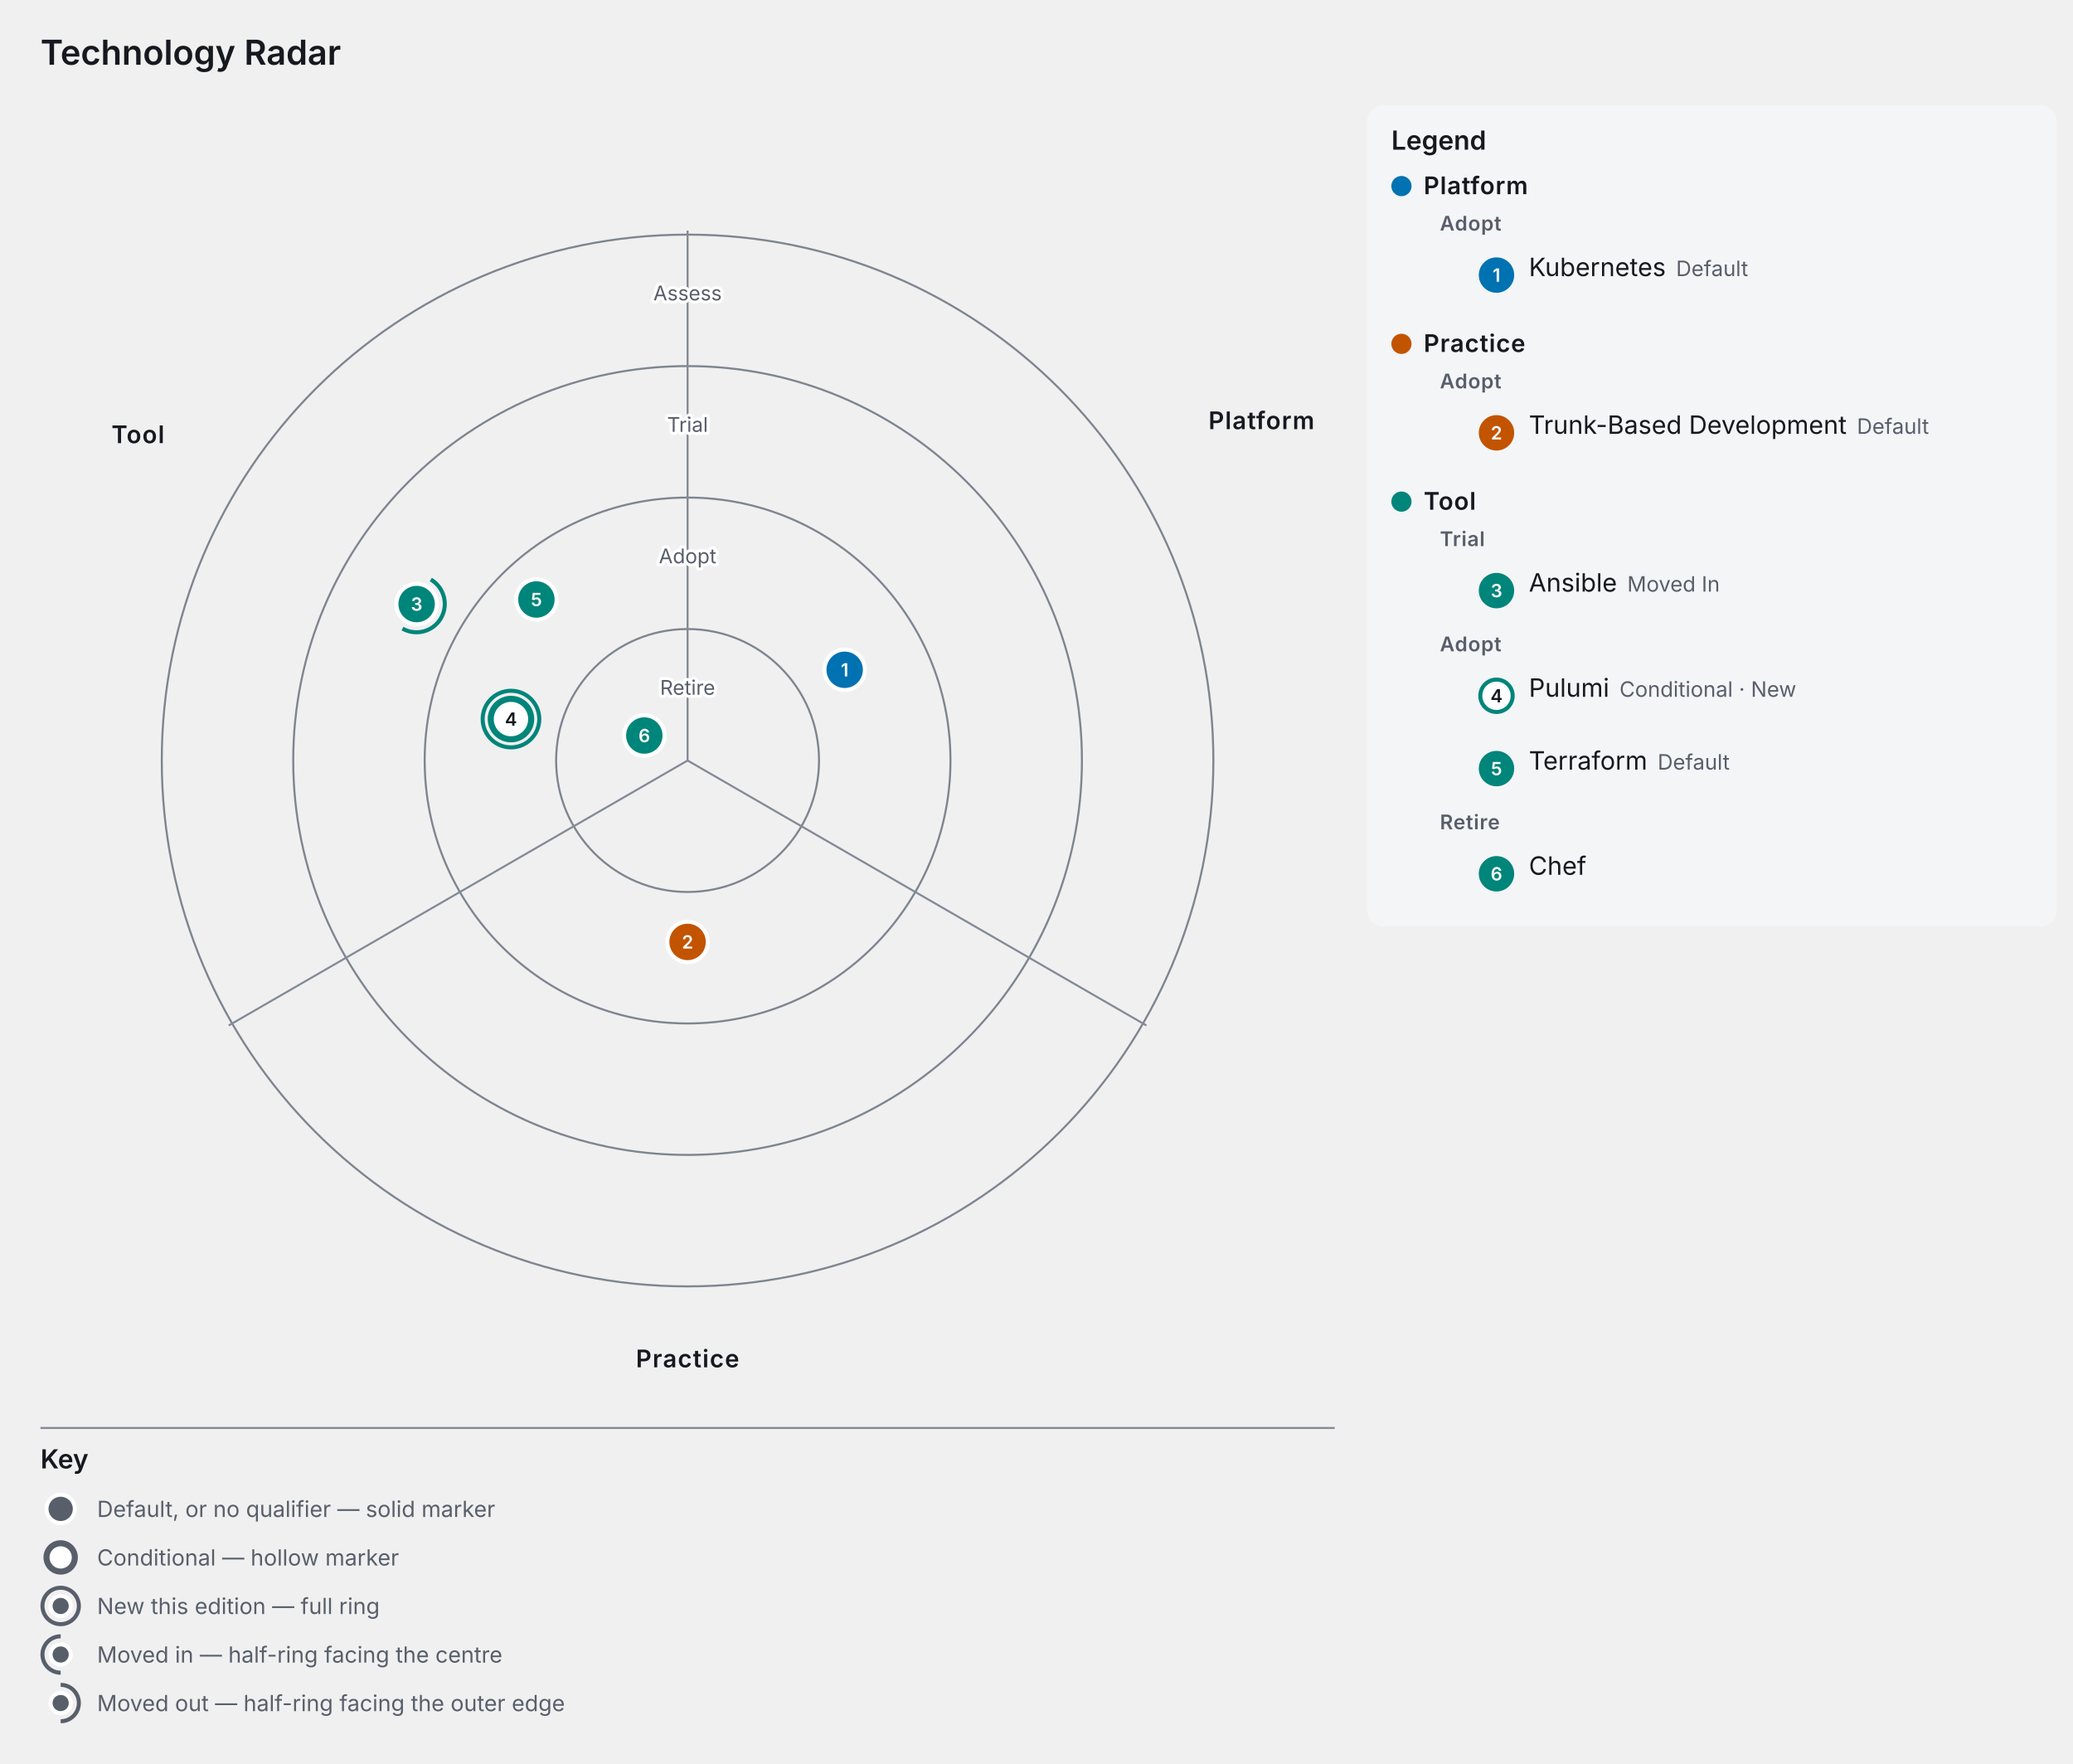
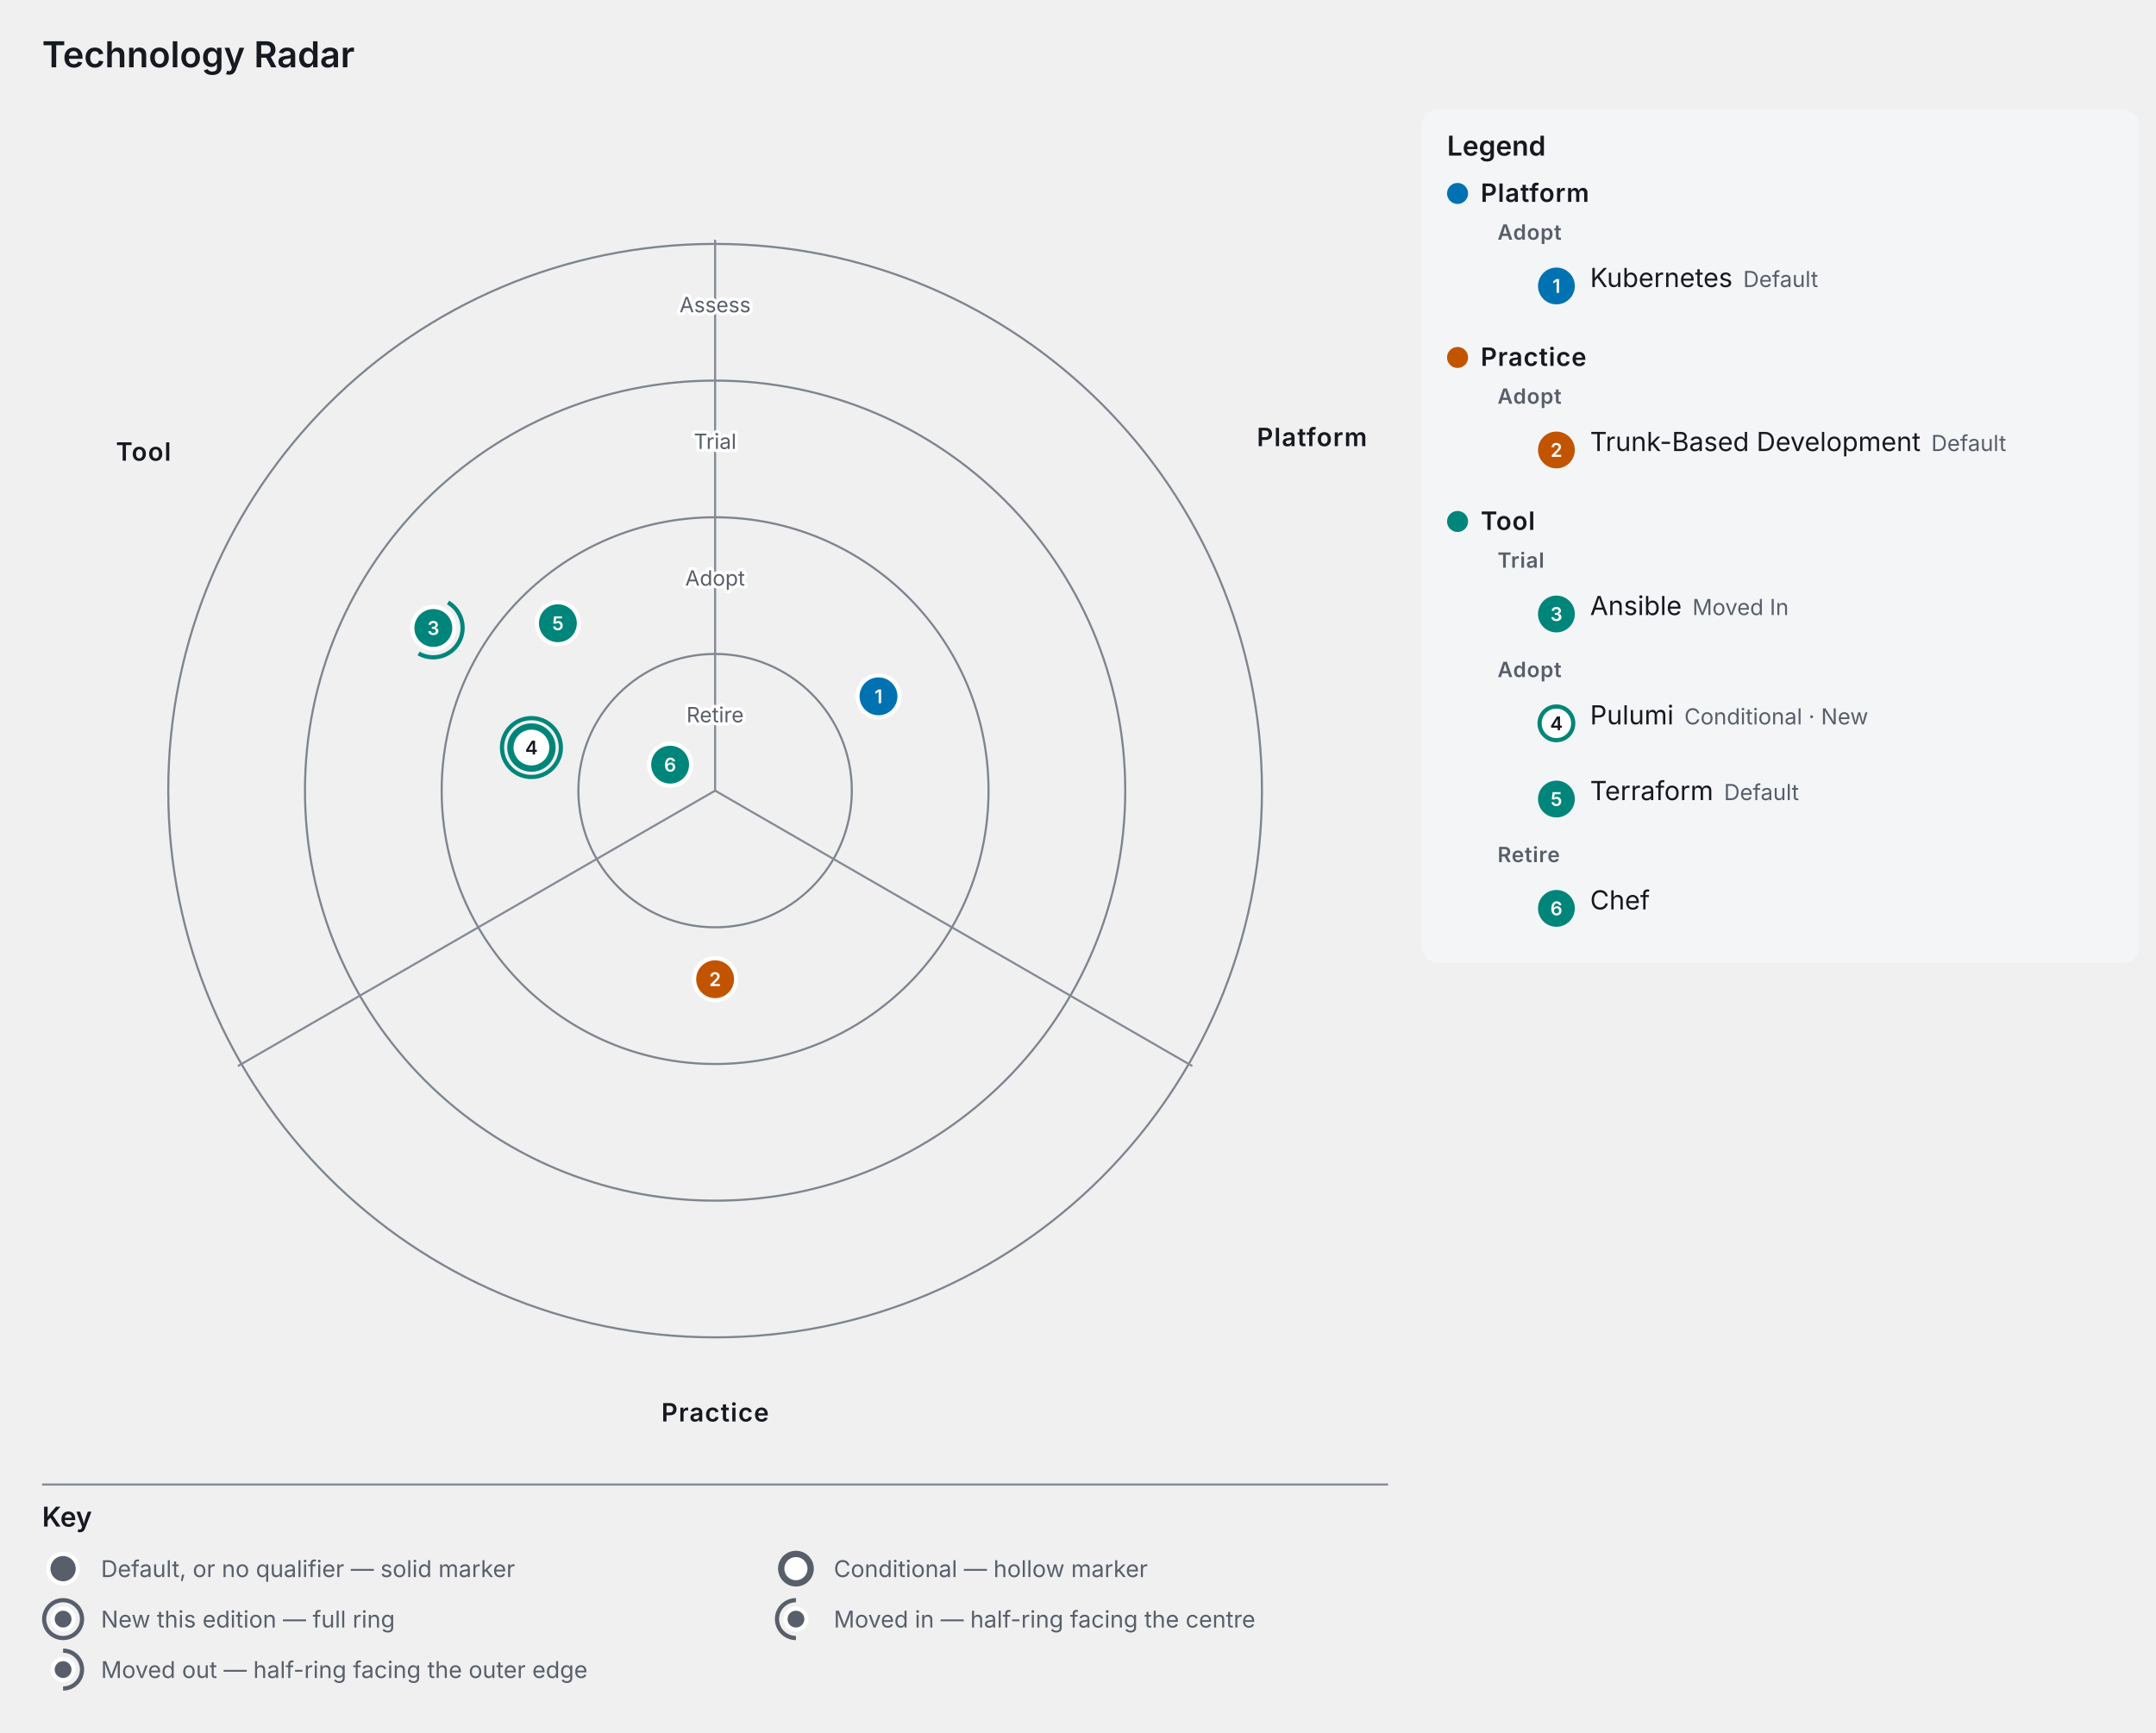
- <svg xmlns="http://www.w3.org/2000/svg" viewBox="0 0 1025.077 872">
+ <svg xmlns="http://www.w3.org/2000/svg" viewBox="0 0 1025.077 824">
  <g>
    <g transform="translate(20 10)">
      <g role="heading" aria-level="1">
        <text x="0" y="22" font-family="Inter" font-size="17" font-weight="600" fill="#16191F">Technology Radar</text>
      </g>
    </g>
    <g transform="translate(10 46)">
      <g transform="translate(330 330)" role="group" aria-label="Technology radar: 3 quadrants, 4 rings, 6 items">
        <circle cx="0" cy="0" r="260" fill="none" stroke="#7E858F" stroke-width="1" />
        <circle cx="0" cy="0" r="195" fill="none" stroke="#7E858F" stroke-width="1" />
        <circle cx="0" cy="0" r="130" fill="none" stroke="#7E858F" stroke-width="1" />
        <circle cx="0" cy="0" r="65" fill="none" stroke="#7E858F" stroke-width="1" />
        <line x1="0" y1="0" x2="0" y2="-262" stroke="#848B96" stroke-width="1" />
        <line x1="0" y1="0" x2="226.899" y2="131" stroke="#848B96" stroke-width="1" />
        <line x1="0" y1="0" x2="-226.899" y2="131" stroke="#848B96" stroke-width="1" />
        <text x="283.77" y="-163.835" font-family="Inter" font-size="12" font-weight="600" letter-spacing="0.48" text-anchor="middle" fill="#16191F">Platform</text>
        <text x="0" y="300" font-family="Inter" font-size="12" font-weight="600" letter-spacing="0.48" text-anchor="middle" fill="#16191F">Practice</text>
        <text x="-271.784" y="-156.915" font-family="Inter" font-size="12" font-weight="600" letter-spacing="0.48" text-anchor="middle" fill="#16191F">Tool</text>
        <text x="0" y="-227.5" font-family="Inter" font-size="10" font-weight="400" text-anchor="middle" fill="none" stroke="#FFFFFF" stroke-width="3" stroke-linejoin="round" aria-hidden="true">Assess</text>
        <text x="0" y="-162.5" font-family="Inter" font-size="10" font-weight="400" text-anchor="middle" fill="none" stroke="#FFFFFF" stroke-width="3" stroke-linejoin="round" aria-hidden="true">Trial</text>
        <text x="0" y="-97.5" font-family="Inter" font-size="10" font-weight="400" text-anchor="middle" fill="none" stroke="#FFFFFF" stroke-width="3" stroke-linejoin="round" aria-hidden="true">Adopt</text>
        <text x="0" y="-32.5" font-family="Inter" font-size="10" font-weight="400" text-anchor="middle" fill="none" stroke="#FFFFFF" stroke-width="3" stroke-linejoin="round" aria-hidden="true">Retire</text>
        <text x="0" y="-227.5" font-family="Inter" font-size="10" font-weight="400" text-anchor="middle" fill="#585F6B">Assess</text>
        <text x="0" y="-162.5" font-family="Inter" font-size="10" font-weight="400" text-anchor="middle" fill="#585F6B">Trial</text>
        <text x="0" y="-97.5" font-family="Inter" font-size="10" font-weight="400" text-anchor="middle" fill="#585F6B">Adopt</text>
        <text x="0" y="-32.5" font-family="Inter" font-size="10" font-weight="400" text-anchor="middle" fill="#585F6B">Retire</text>
        <g role="img" aria-label="1. Kubernetes, Default; Platform quadrant, Adopt ring">
          <circle cx="77.682" cy="-44.85" r="10" fill="#0072B2" stroke="#FFFFFF" stroke-width="2" />
          <text x="77.682" y="-41.576" font-family="Inter" font-size="9" font-weight="600" text-anchor="middle" fill="#FFFFFF">1</text>
        </g>
        <g role="img" aria-label="2. Trunk-Based Development, Default; Practice quadrant, Adopt ring">
          <circle cx="0" cy="89.7" r="10" fill="#C25400" stroke="#FFFFFF" stroke-width="2" />
          <text x="0" y="92.974" font-family="Inter" font-size="9" font-weight="600" text-anchor="middle" fill="#FFFFFF">2</text>
        </g>
        <g role="img" aria-label="3. Ansible, Moved In; Tool quadrant, Trial ring">
          <path d="M -126.974 -89.474 A 14 14 0 0 1 -140.974 -65.226" fill="none" stroke="#00857A" stroke-width="2" />
          <circle cx="-133.974" cy="-77.35" r="10" fill="#00857A" stroke="#FFFFFF" stroke-width="2" />
          <text x="-133.974" y="-74.076" font-family="Inter" font-size="9" font-weight="600" text-anchor="middle" fill="#FFFFFF">3</text>
        </g>
        <g role="img" aria-label="4. Pulumi, Conditional, New; Tool quadrant, Adopt ring">
          <circle cx="-87.33" cy="-20.483" r="14" fill="none" stroke="#00857A" stroke-width="2" />
          <circle cx="-87.33" cy="-20.483" r="10" fill="#FFFFFF" stroke="#00857A" stroke-width="3" />
          <text x="-87.33" y="-17.209" font-family="Inter" font-size="9" font-weight="600" text-anchor="middle" fill="#16191F">4</text>
        </g>
        <g role="img" aria-label="5. Terraform, Default; Tool quadrant, Adopt ring">
          <circle cx="-74.753" cy="-79.603" r="10" fill="#00857A" stroke="#FFFFFF" stroke-width="2" />
          <text x="-74.753" y="-76.329" font-family="Inter" font-size="9" font-weight="600" text-anchor="middle" fill="#FFFFFF">5</text>
        </g>
        <g role="img" aria-label="6. Chef; Tool quadrant, Retire ring">
          <circle cx="-21.391" cy="-12.35" r="10" fill="#00857A" stroke="#FFFFFF" stroke-width="2" />
          <text x="-21.391" y="-9.076" font-family="Inter" font-size="9" font-weight="600" text-anchor="middle" fill="#FFFFFF">6</text>
        </g>
      </g>
    </g>
    <g aria-hidden="true">
      <line x1="20" y1="706" x2="660" y2="706" stroke="#848B96" stroke-width="1" />
    </g>
    <g transform="translate(20 706)">
      <g role="heading" aria-level="2">
        <text x="0" y="20" font-family="Inter" font-size="13" font-weight="600" fill="#16191F">Key</text>
      </g>
      <g aria-hidden="true">
        <circle cx="10" cy="40" r="7" fill="#585F6B" stroke="#FFFFFF" stroke-width="2" />
      </g>
      <text x="28" y="44" font-family="Inter" font-size="11" font-weight="400" fill="#585F6B">Default, or no qualifier — solid marker</text>
      <g aria-hidden="true">
-         <circle cx="10" cy="64" r="7" fill="#FFFFFF" stroke="#585F6B" stroke-width="3" />
+         <circle cx="358.429" cy="40" r="7" fill="#FFFFFF" stroke="#585F6B" stroke-width="3" />
      </g>
-       <text x="28" y="68" font-family="Inter" font-size="11" font-weight="400" fill="#585F6B">Conditional — hollow marker</text>
+       <text x="376.429" y="44" font-family="Inter" font-size="11" font-weight="400" fill="#585F6B">Conditional — hollow marker</text>
      <g aria-hidden="true">
-         <circle cx="10" cy="88" r="9" fill="none" stroke="#585F6B" stroke-width="2" />
+         <circle cx="10" cy="64" r="9" fill="none" stroke="#585F6B" stroke-width="2" />
+         <circle cx="10" cy="64" r="5" fill="#585F6B" stroke="#FFFFFF" stroke-width="2" />
+       </g>
+       <text x="28" y="68" font-family="Inter" font-size="11" font-weight="400" fill="#585F6B">New this edition — full ring</text>
+       <g aria-hidden="true">
+         <path d="M 358.429 73 A 9 9 0 0 1 358.429 55" fill="none" stroke="#585F6B" stroke-width="2" />
+         <circle cx="358.429" cy="64" r="5" fill="#585F6B" stroke="#FFFFFF" stroke-width="2" />
+       </g>
+       <text x="376.429" y="68" font-family="Inter" font-size="11" font-weight="400" fill="#585F6B">Moved in — half-ring facing the centre</text>
+       <g aria-hidden="true">
+         <path d="M 10 79 A 9 9 0 0 1 10 97" fill="none" stroke="#585F6B" stroke-width="2" />
        <circle cx="10" cy="88" r="5" fill="#585F6B" stroke="#FFFFFF" stroke-width="2" />
      </g>
-       <text x="28" y="92" font-family="Inter" font-size="11" font-weight="400" fill="#585F6B">New this edition — full ring</text>
-       <g aria-hidden="true">
-         <path d="M 10 121 A 9 9 0 0 1 10 103" fill="none" stroke="#585F6B" stroke-width="2" />
-         <circle cx="10" cy="112" r="5" fill="#585F6B" stroke="#FFFFFF" stroke-width="2" />
-       </g>
-       <text x="28" y="116" font-family="Inter" font-size="11" font-weight="400" fill="#585F6B">Moved in — half-ring facing the centre</text>
-       <g aria-hidden="true">
-         <path d="M 10 127 A 9 9 0 0 1 10 145" fill="none" stroke="#585F6B" stroke-width="2" />
-         <circle cx="10" cy="136" r="5" fill="#585F6B" stroke="#FFFFFF" stroke-width="2" />
-       </g>
-       <text x="28" y="140" font-family="Inter" font-size="11" font-weight="400" fill="#585F6B">Moved out — half-ring facing the outer edge</text>
+       <text x="28" y="92" font-family="Inter" font-size="11" font-weight="400" fill="#585F6B">Moved out — half-ring facing the outer edge</text>
    </g>
    <g transform="translate(676 52)">
      <rect x="0" y="0" width="341.077" height="406" rx="8" fill="#F4F5F7" stroke="none" />
      <g transform="translate(12 8)">
        <g role="heading" aria-level="2">
          <text x="0" y="14" font-family="Inter" font-size="13" font-weight="600" fill="#16191F">Legend</text>
        </g>
        <g aria-hidden="true">
          <circle cx="5" cy="32" r="5" fill="#0072B2" stroke="none" />
        </g>
        <g role="heading" aria-level="3">
          <text x="16" y="36" font-family="Inter" font-size="12" font-weight="600" letter-spacing="0.36" fill="#16191F">Platform</text>
        </g>
        <g role="heading" aria-level="4">
          <text x="24" y="54" font-family="Inter" font-size="10" font-weight="600" letter-spacing="0.3" fill="#585F6B">Adopt</text>
        </g>
        <g role="img" aria-label="1. Kubernetes, Default; Platform quadrant, Adopt ring">
          <rect x="38" y="58" width="283.077" height="36" rx="6" fill="#F4F5F7" stroke="none" />
          <circle cx="52" cy="76" r="8" fill="#0072B2" stroke="#0072B2" stroke-width="1.5" />
          <text x="52" y="79.274" font-family="Inter" font-size="9" font-weight="600" text-anchor="middle" fill="#FFFFFF">1</text>
          <text x="68" y="76.5" font-family="Inter" font-size="12.5" font-weight="400" fill="#16191F">Kubernetes<tspan dx="5.047" font-size="10.5" font-weight="400" fill="#585F6B"> Default</tspan>
          </text>
        </g>
        <g aria-hidden="true">
          <circle cx="5" cy="110" r="5" fill="#C25400" stroke="none" />
        </g>
        <g role="heading" aria-level="3">
          <text x="16" y="114" font-family="Inter" font-size="12" font-weight="600" letter-spacing="0.36" fill="#16191F">Practice</text>
        </g>
        <g role="heading" aria-level="4">
          <text x="24" y="132" font-family="Inter" font-size="10" font-weight="600" letter-spacing="0.3" fill="#585F6B">Adopt</text>
        </g>
        <g role="img" aria-label="2. Trunk-Based Development, Default; Practice quadrant, Adopt ring">
          <rect x="38" y="136" width="283.077" height="36" rx="6" fill="#F4F5F7" stroke="none" />
          <circle cx="52" cy="154" r="8" fill="#C25400" stroke="#C25400" stroke-width="1.5" />
          <text x="52" y="157.274" font-family="Inter" font-size="9" font-weight="600" text-anchor="middle" fill="#FFFFFF">2</text>
          <text x="68" y="154.5" font-family="Inter" font-size="12.5" font-weight="400" fill="#16191F">Trunk-Based Development<tspan dx="5.047" font-size="10.5" font-weight="400" fill="#585F6B"> Default</tspan>
          </text>
        </g>
        <g aria-hidden="true">
          <circle cx="5" cy="188" r="5" fill="#00857A" stroke="none" />
        </g>
        <g role="heading" aria-level="3">
          <text x="16" y="192" font-family="Inter" font-size="12" font-weight="600" letter-spacing="0.36" fill="#16191F">Tool</text>
        </g>
        <g role="heading" aria-level="4">
          <text x="24" y="210" font-family="Inter" font-size="10" font-weight="600" letter-spacing="0.3" fill="#585F6B">Trial</text>
        </g>
        <g role="img" aria-label="3. Ansible, Moved In; Tool quadrant, Trial ring">
          <rect x="38" y="214" width="283.077" height="36" rx="6" fill="#F4F5F7" stroke="none" />
          <circle cx="52" cy="232" r="8" fill="#00857A" stroke="#00857A" stroke-width="1.5" />
          <text x="52" y="235.274" font-family="Inter" font-size="9" font-weight="600" text-anchor="middle" fill="#FFFFFF">3</text>
          <text x="68" y="232.5" font-family="Inter" font-size="12.5" font-weight="400" fill="#16191F">Ansible<tspan dx="5.047" font-size="10.5" font-weight="400" fill="#585F6B"> Moved In</tspan>
          </text>
        </g>
        <g role="heading" aria-level="4">
          <text x="24" y="262" font-family="Inter" font-size="10" font-weight="600" letter-spacing="0.3" fill="#585F6B">Adopt</text>
        </g>
        <g role="img" aria-label="4. Pulumi, Conditional, New; Tool quadrant, Adopt ring">
          <rect x="38" y="266" width="283.077" height="36" rx="6" fill="#F4F5F7" stroke="none" />
          <circle cx="52" cy="284" r="8" fill="#FFFFFF" stroke="#00857A" stroke-width="2" />
          <text x="52" y="287.274" font-family="Inter" font-size="9" font-weight="600" text-anchor="middle" fill="#16191F">4</text>
          <text x="68" y="284.5" font-family="Inter" font-size="12.5" font-weight="400" fill="#16191F">Pulumi<tspan dx="5.047" font-size="10.5" font-weight="400" fill="#585F6B"> Conditional · New</tspan>
          </text>
        </g>
        <g role="img" aria-label="5. Terraform, Default; Tool quadrant, Adopt ring">
          <rect x="38" y="302" width="283.077" height="36" rx="6" fill="#F4F5F7" stroke="none" />
          <circle cx="52" cy="320" r="8" fill="#00857A" stroke="#00857A" stroke-width="1.5" />
          <text x="52" y="323.274" font-family="Inter" font-size="9" font-weight="600" text-anchor="middle" fill="#FFFFFF">5</text>
          <text x="68" y="320.5" font-family="Inter" font-size="12.5" font-weight="400" fill="#16191F">Terraform<tspan dx="5.047" font-size="10.5" font-weight="400" fill="#585F6B"> Default</tspan>
          </text>
        </g>
        <g role="heading" aria-level="4">
          <text x="24" y="350" font-family="Inter" font-size="10" font-weight="600" letter-spacing="0.3" fill="#585F6B">Retire</text>
        </g>
        <g role="img" aria-label="6. Chef; Tool quadrant, Retire ring">
          <rect x="38" y="354" width="283.077" height="36" rx="6" fill="#F4F5F7" stroke="none" />
          <circle cx="52" cy="372" r="8" fill="#00857A" stroke="#00857A" stroke-width="1.5" />
          <text x="52" y="375.274" font-family="Inter" font-size="9" font-weight="600" text-anchor="middle" fill="#FFFFFF">6</text>
          <text x="68" y="372.5" font-family="Inter" font-size="12.5" font-weight="400" fill="#16191F">Chef</text>
        </g>
      </g>
    </g>
  </g>
</svg>
